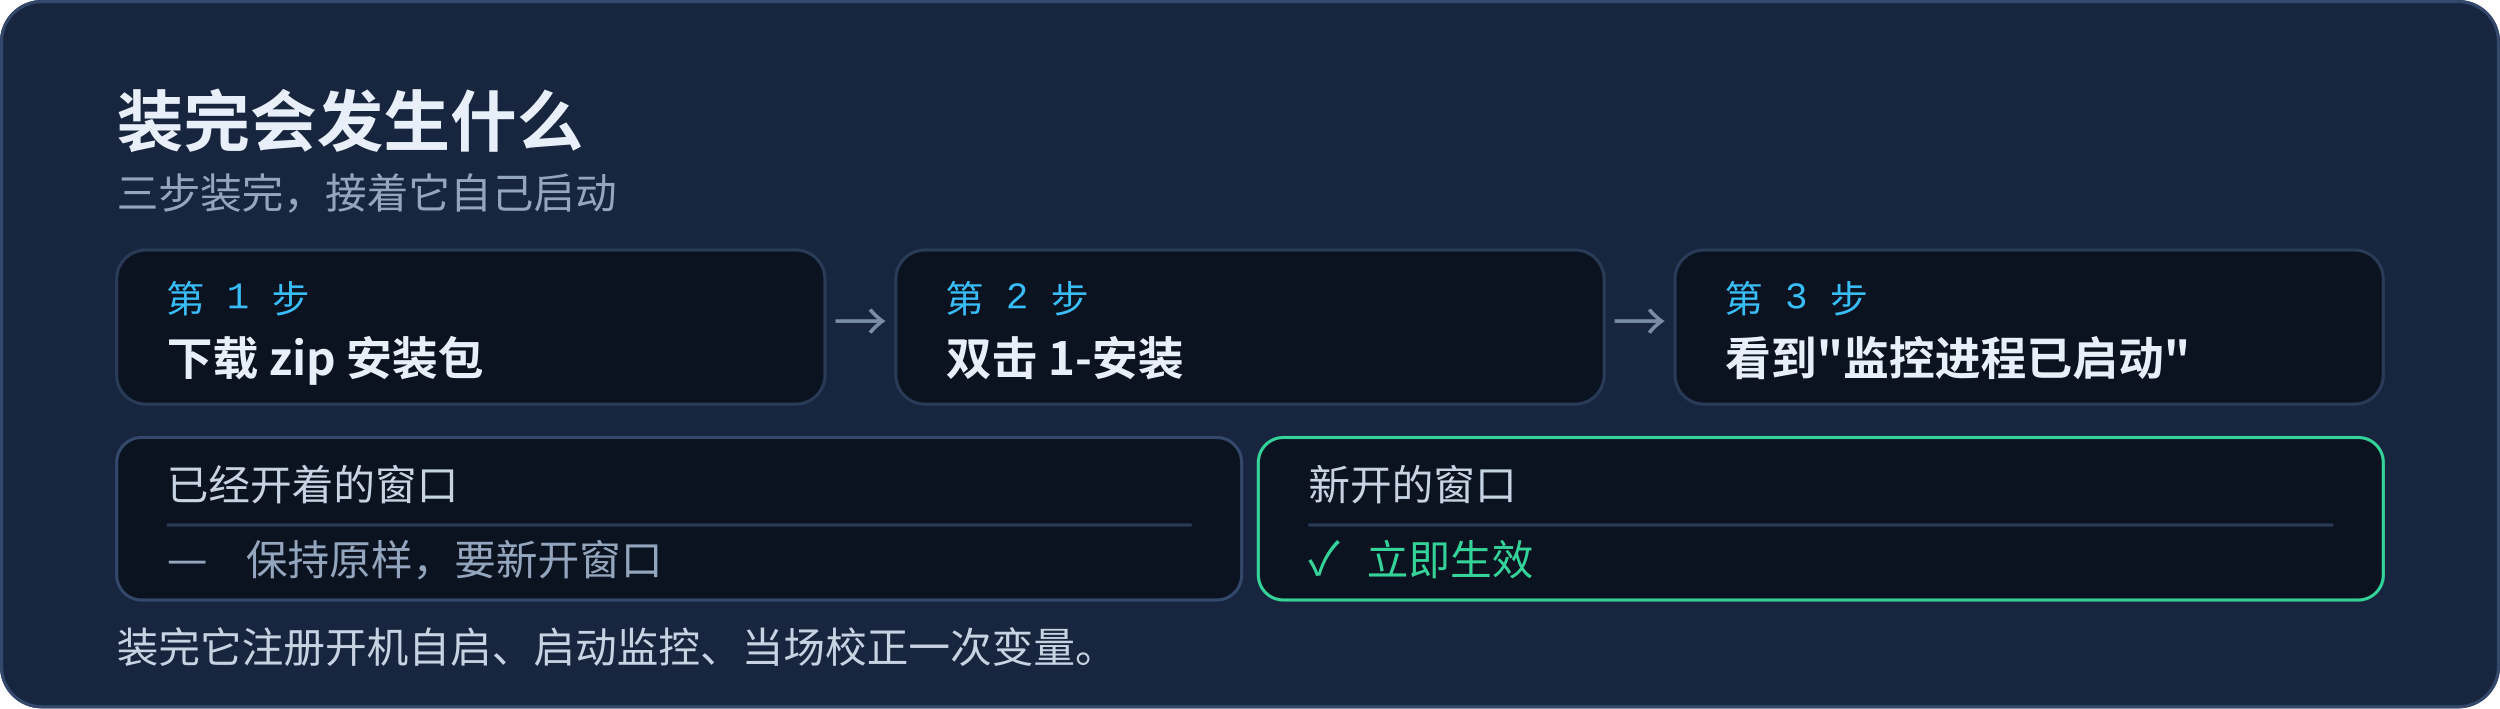
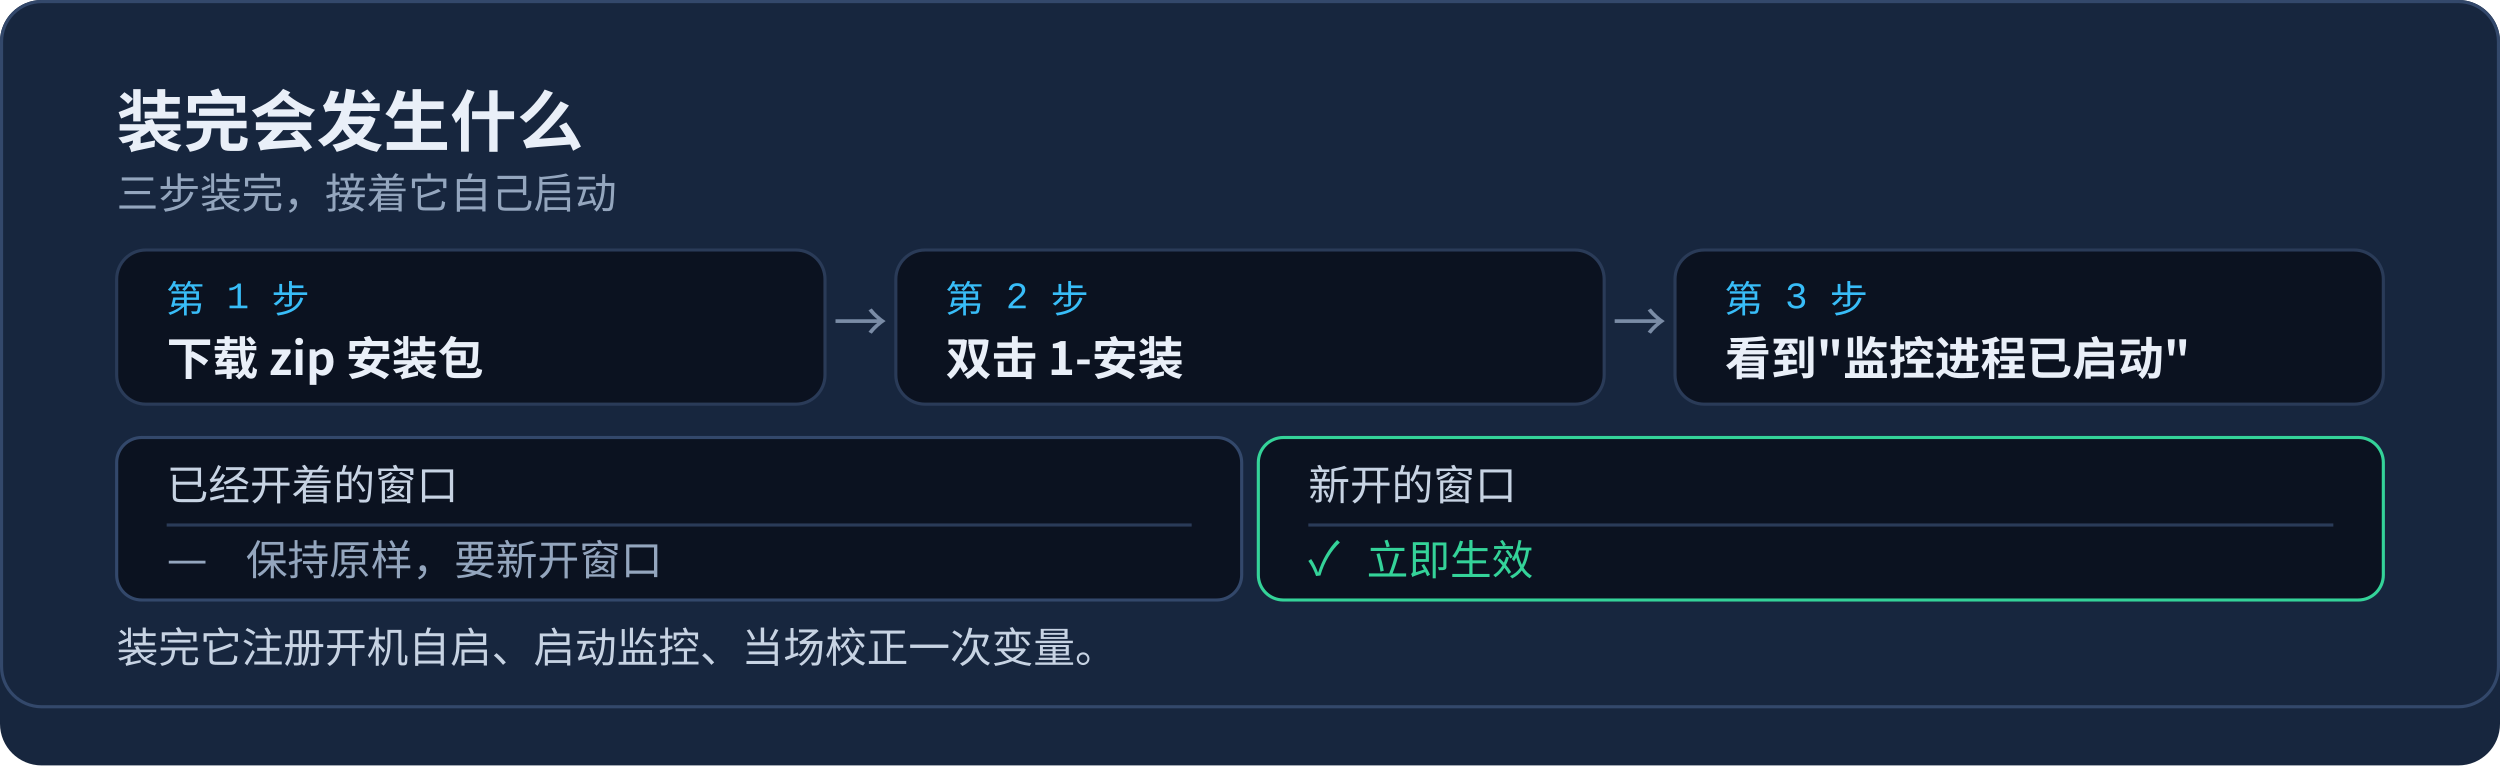
- <svg xmlns="http://www.w3.org/2000/svg" width="1200" height="340" viewBox="0 0 1200 340" role="img" aria-labelledby="firstTitle firstDesc">
-   <rect width="1200" height="340" rx="20" fill="#17263E" />
+ <svg xmlns="http://www.w3.org/2000/svg" width="1200" height="367.4" viewBox="0 0 1200 367.4" role="img" aria-labelledby="firstTitle firstDesc">
+   <rect width="1200" height="367.4" rx="20" fill="#17263E" />
  <rect x="0.75" y="0.75" width="1198.5" height="338.5" rx="19.25" fill="none" stroke="#33486B" stroke-width="1.5" />
  <g id="heading" font-family="-apple-system, BlinkMacSystemFont, 'Segoe UI', 'PingFang SC', 'Microsoft YaHei', 'Noto Sans CJK SC', sans-serif">
    <text x="56" y="70" font-size="32" font-weight="700" fill="#E9EFF8">装完会发生什么</text>
    <text x="56" y="100" font-family="ui-monospace, SFMono-Regular, Menlo, Consolas, 'Liberation Mono', monospace" font-size="20" fill="#94A6BE">三步装完，接着它自己启动</text>
  </g>
  <g id="steps" font-family="-apple-system, BlinkMacSystemFont, 'Segoe UI', 'PingFang SC', 'Microsoft YaHei', 'Noto Sans CJK SC', sans-serif">
    <rect x="56" y="120" width="340" height="74" rx="14" fill="#0B1220" stroke="#2A3B58" stroke-width="1.5" />
    <text x="80" y="150" font-family="ui-monospace, SFMono-Regular, Menlo, Consolas, 'Liberation Mono', monospace" font-size="18" fill="#38BDF8">第 1 步</text>
    <text x="80" y="180" font-size="22" font-weight="700" fill="#E9EFF8">下载 zip 安装包</text>
    <rect x="430" y="120" width="340" height="74" rx="14" fill="#0B1220" stroke="#2A3B58" stroke-width="1.5" />
    <text x="454" y="150" font-family="ui-monospace, SFMono-Regular, Menlo, Consolas, 'Liberation Mono', monospace" font-size="18" fill="#38BDF8">第 2 步</text>
    <text x="454" y="180" font-size="22" font-weight="700" fill="#E9EFF8">双击 1-安装</text>
    <rect x="804" y="120" width="340" height="74" rx="14" fill="#0B1220" stroke="#2A3B58" stroke-width="1.5" />
    <text x="828" y="150" font-family="ui-monospace, SFMono-Regular, Menlo, Consolas, 'Liberation Mono', monospace" font-size="18" fill="#38BDF8">第 3 步</text>
    <text x="828" y="180" font-size="22" font-weight="700" fill="#E9EFF8">看到"监控进程已启动"</text>
  </g>
  <g id="step-arrows" font-family="-apple-system, BlinkMacSystemFont, 'Segoe UI', 'PingFang SC', 'Microsoft YaHei', 'Noto Sans CJK SC', sans-serif" font-size="26" fill="#7A8CA6" text-anchor="middle">
    <text x="413" y="164">→</text>
    <text x="787" y="164">→</text>
  </g>
  <g id="windows" font-family="-apple-system, BlinkMacSystemFont, 'Segoe UI', 'PingFang SC', 'Microsoft YaHei', 'Noto Sans CJK SC', sans-serif">
    <rect x="56" y="210" width="540" height="78" rx="12" fill="#0B1220" stroke="#33486B" stroke-width="1.5" />
    <text x="80" y="240" font-size="20" fill="#C7D3E3">已经开着的窗口</text>
    <path d="M80 252H572" fill="none" stroke="#2A3B58" stroke-width="1.5" />
    <text x="80" y="276" font-size="22" fill="#94A6BE">—</text>
    <text x="118" y="276" font-size="20" fill="#94A6BE">保持原样，要新开窗口</text>
    <rect x="604" y="210" width="540" height="78" rx="12" fill="#0B1220" stroke="#34D399" stroke-width="1.5" />
    <text x="628" y="240" font-size="20" fill="#C7D3E3">新开的窗口</text>
    <path d="M628 252H1120" fill="none" stroke="#2A3B58" stroke-width="1.5" />
    <text x="628" y="276" font-size="22" fill="#34D399">✓</text>
    <text x="656" y="276" font-size="20" fill="#34D399">立即生效</text>
  </g>
  <text x="56" y="318" font-family="-apple-system, BlinkMacSystemFont, 'Segoe UI', 'PingFang SC', 'Microsoft YaHei', 'Noto Sans CJK SC', sans-serif" font-size="20" fill="#C7D3E3">装完它注册开机自启、启动监控、当场校正一次变量。</text>
</svg>
